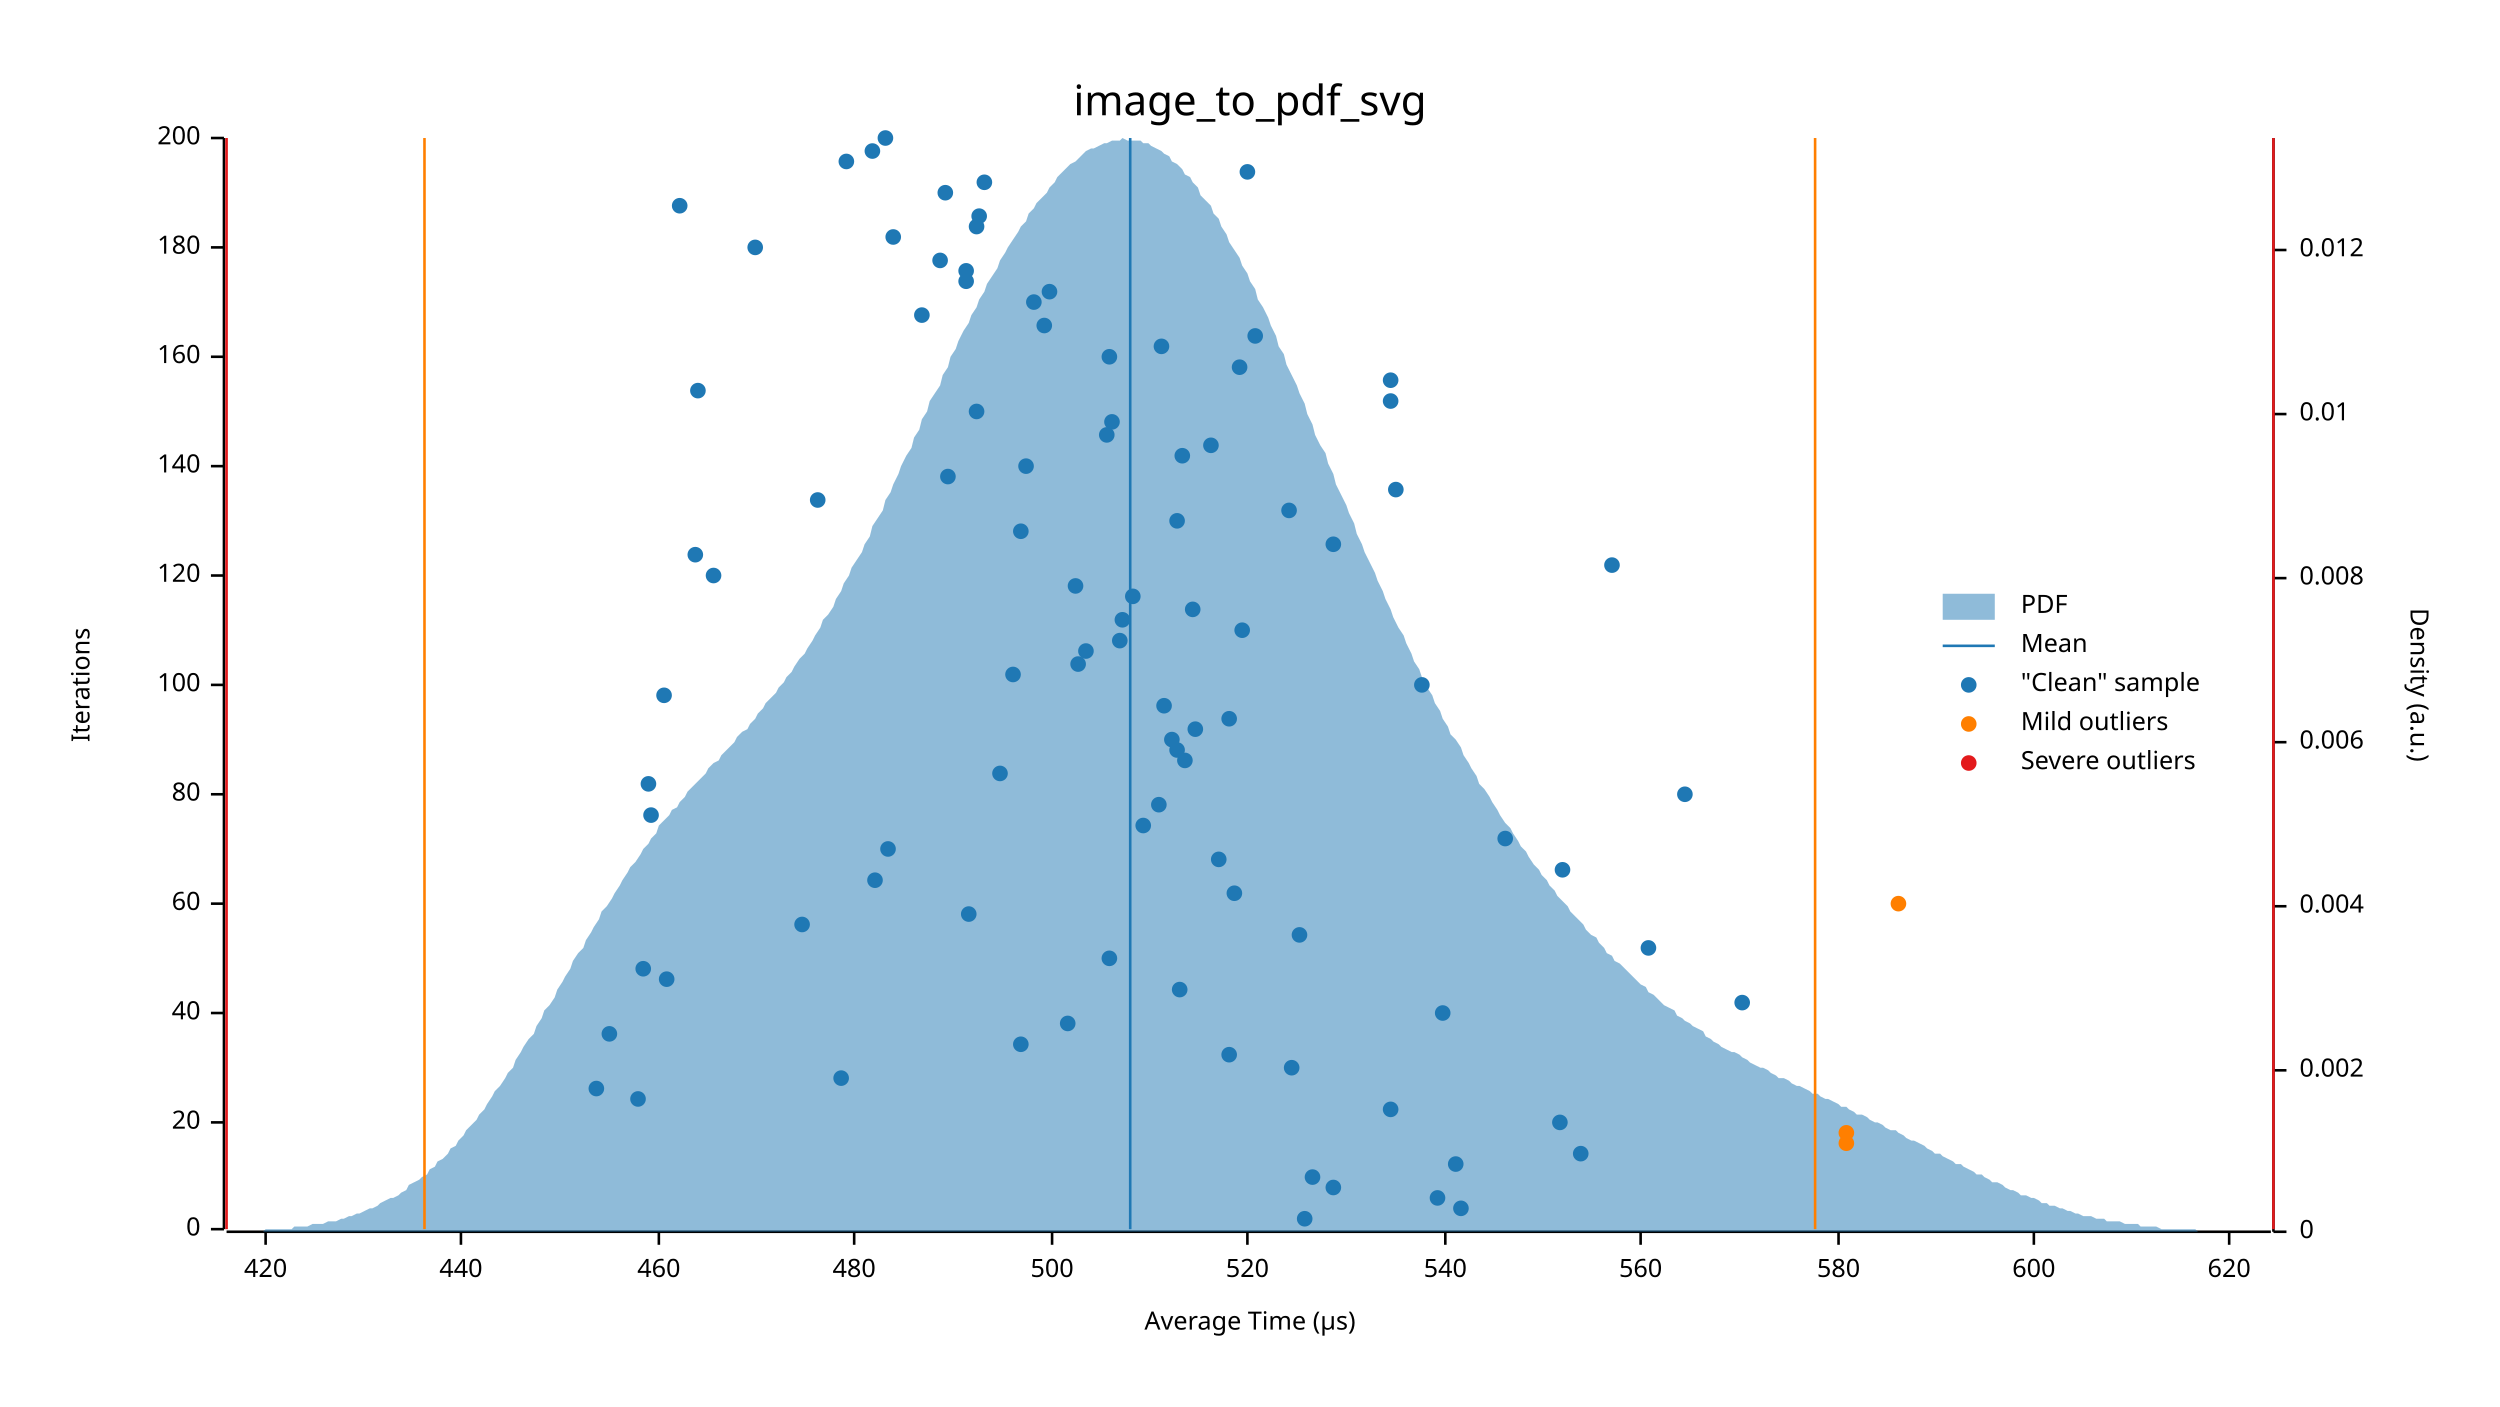
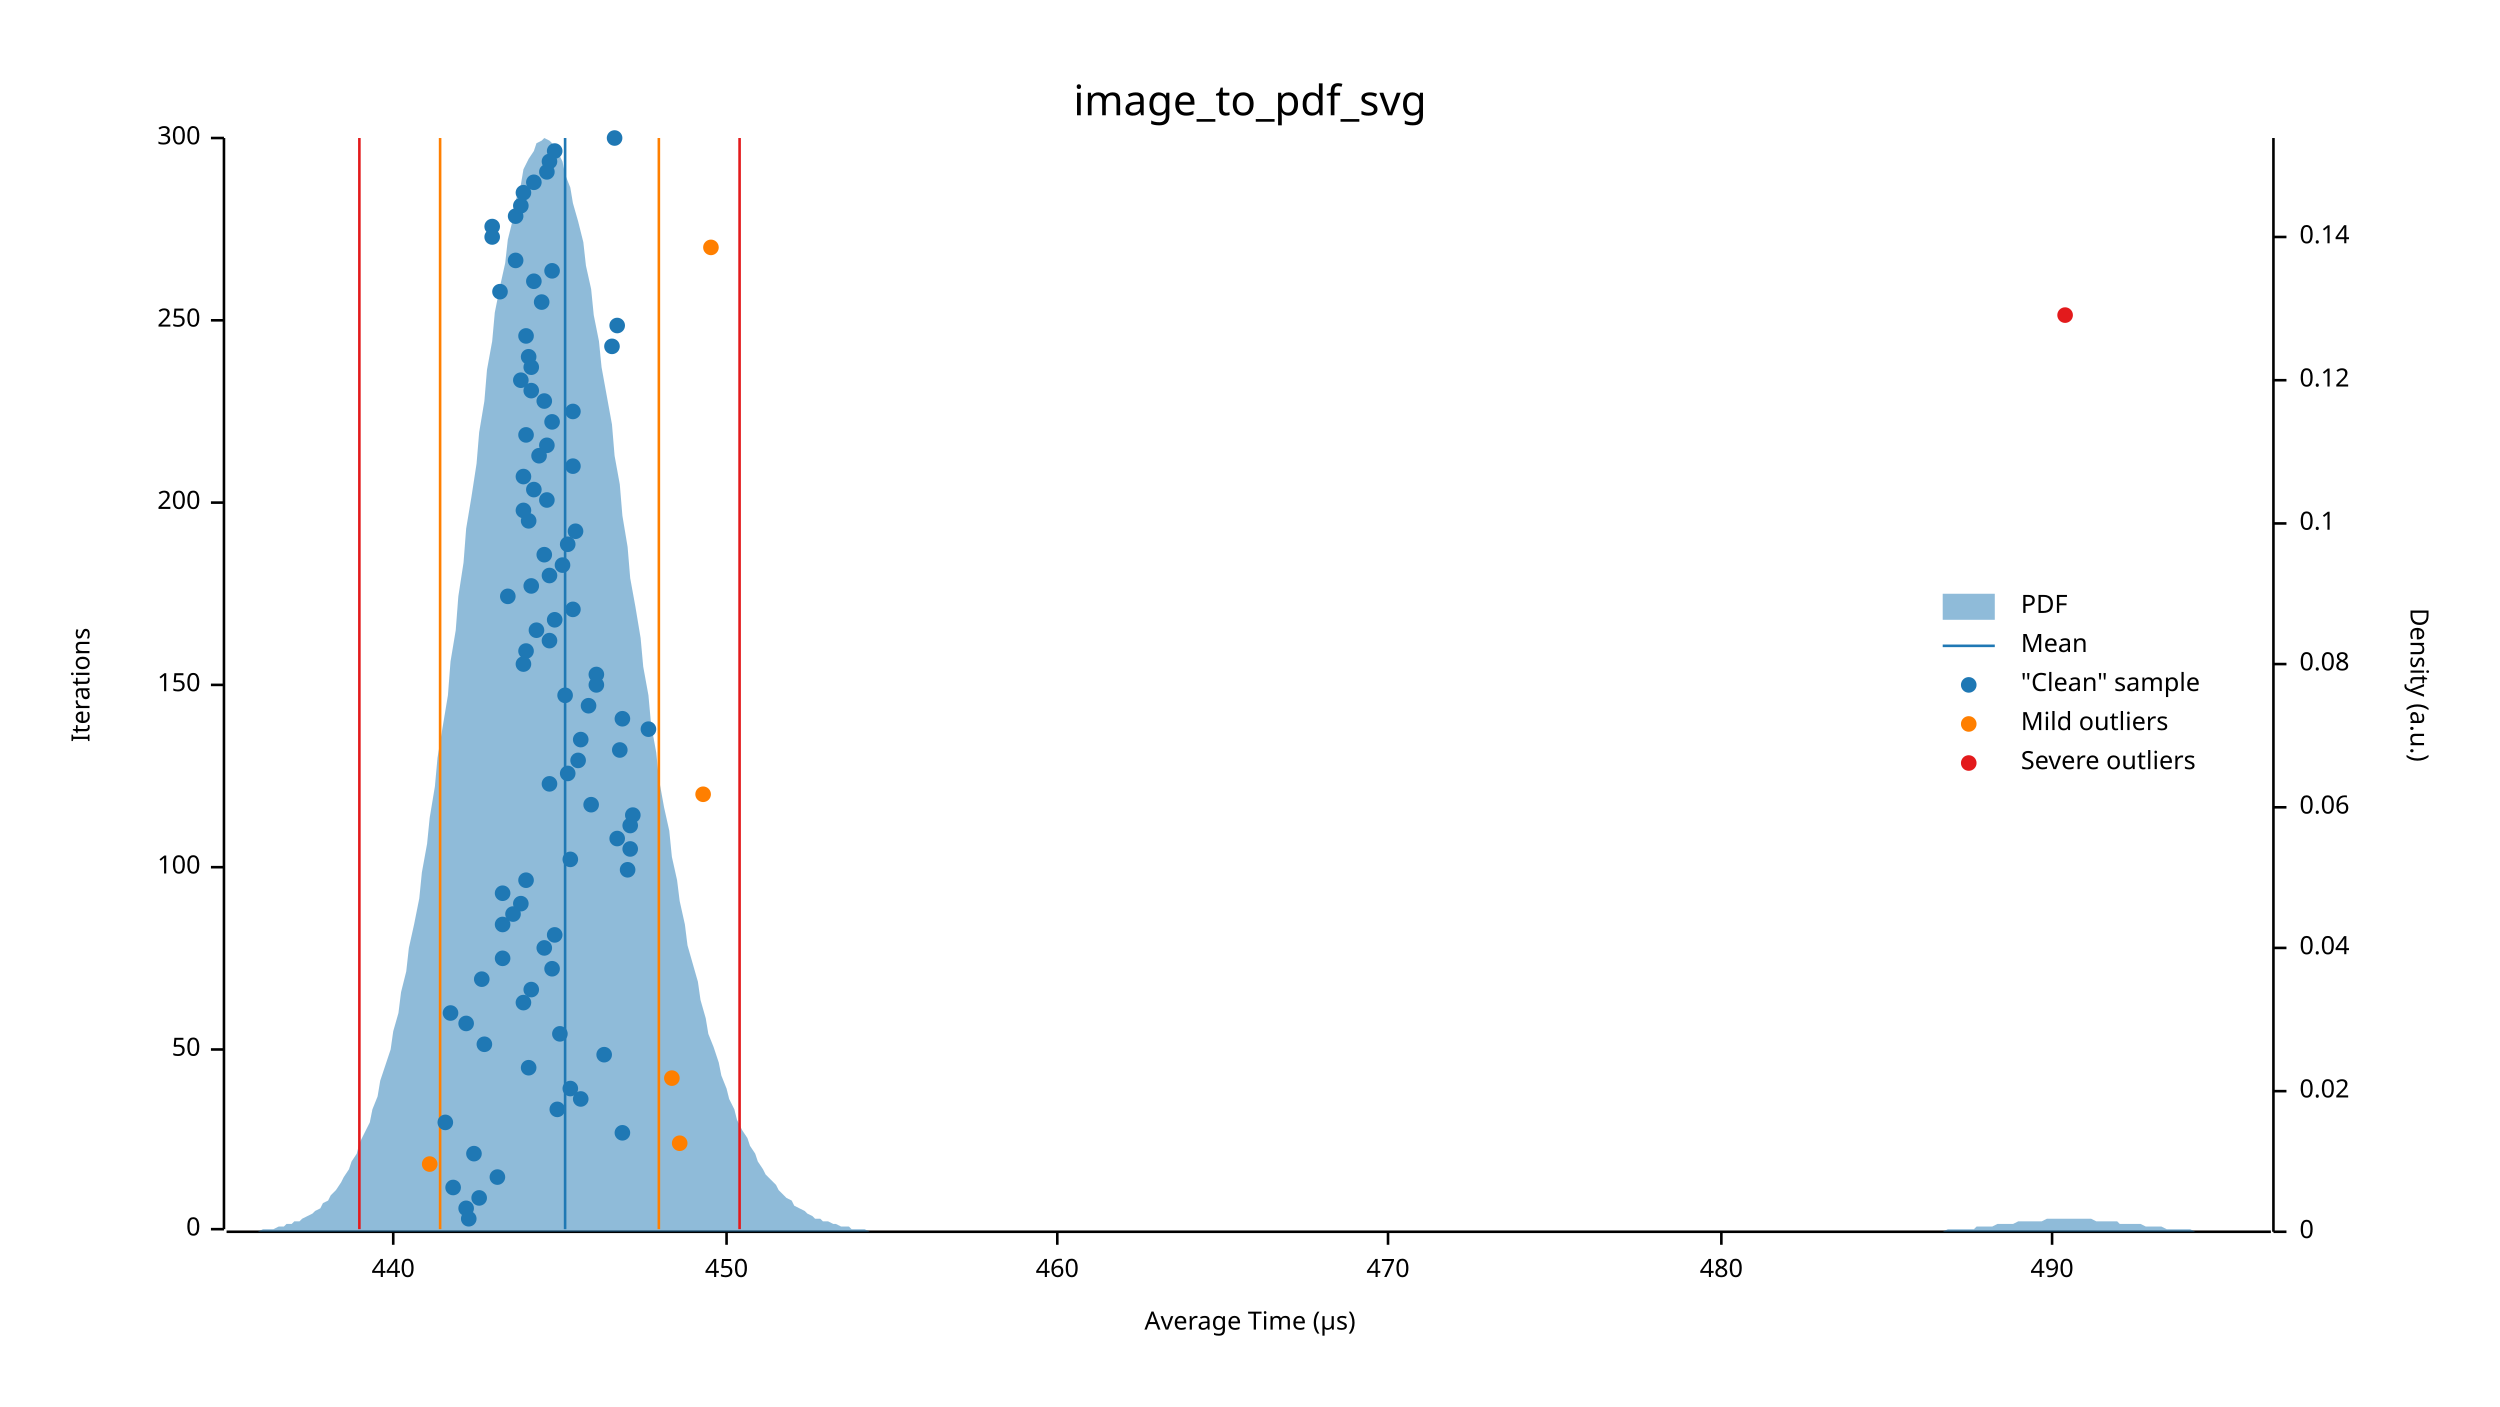
<svg xmlns="http://www.w3.org/2000/svg" width="960" height="540" viewBox="0 0 960 540">
  <text x="480" y="32" dy="0.76em" text-anchor="middle" font-family="sans-serif" font-size="16.129" opacity="1" fill="#000000">
image_to_pdf_svg
</text>
  <text x="27" y="263" dy="0.76em" text-anchor="middle" font-family="sans-serif" font-size="9.677" opacity="1" fill="#000000" transform="rotate(270, 27, 263)">
Iterations
</text>
  <text x="480" y="513" dy="-0.5ex" text-anchor="middle" font-family="sans-serif" font-size="9.677" opacity="1" fill="#000000">
Average Time (µs)
</text>
  <polyline fill="none" opacity="1" stroke="#000000" stroke-width="1" points="86,53 86,472 " />
  <text x="77" y="472" dy="0.5ex" text-anchor="end" font-family="sans-serif" font-size="9.677" opacity="1" fill="#000000">
0
</text>
  <polyline fill="none" opacity="1" stroke="#000000" stroke-width="1" points="81,472 86,472 " />
-   <text x="77" y="431" dy="0.5ex" text-anchor="end" font-family="sans-serif" font-size="9.677" opacity="1" fill="#000000">
- 20
- </text>
-   <polyline fill="none" opacity="1" stroke="#000000" stroke-width="1" points="81,431 86,431 " />
-   <text x="77" y="389" dy="0.5ex" text-anchor="end" font-family="sans-serif" font-size="9.677" opacity="1" fill="#000000">
- 40
- </text>
-   <polyline fill="none" opacity="1" stroke="#000000" stroke-width="1" points="81,389 86,389 " />
-   <text x="77" y="347" dy="0.5ex" text-anchor="end" font-family="sans-serif" font-size="9.677" opacity="1" fill="#000000">
- 60
- </text>
-   <polyline fill="none" opacity="1" stroke="#000000" stroke-width="1" points="81,347 86,347 " />
-   <text x="77" y="305" dy="0.5ex" text-anchor="end" font-family="sans-serif" font-size="9.677" opacity="1" fill="#000000">
- 80
- </text>
-   <polyline fill="none" opacity="1" stroke="#000000" stroke-width="1" points="81,305 86,305 " />
+   <text x="77" y="403" dy="0.5ex" text-anchor="end" font-family="sans-serif" font-size="9.677" opacity="1" fill="#000000">
+ 50
+ </text>
+   <polyline fill="none" opacity="1" stroke="#000000" stroke-width="1" points="81,403 86,403 " />
+   <text x="77" y="333" dy="0.5ex" text-anchor="end" font-family="sans-serif" font-size="9.677" opacity="1" fill="#000000">
+ 100
+ </text>
+   <polyline fill="none" opacity="1" stroke="#000000" stroke-width="1" points="81,333 86,333 " />
  <text x="77" y="263" dy="0.5ex" text-anchor="end" font-family="sans-serif" font-size="9.677" opacity="1" fill="#000000">
- 100
+ 150
</text>
  <polyline fill="none" opacity="1" stroke="#000000" stroke-width="1" points="81,263 86,263 " />
-   <text x="77" y="221" dy="0.5ex" text-anchor="end" font-family="sans-serif" font-size="9.677" opacity="1" fill="#000000">
- 120
- </text>
-   <polyline fill="none" opacity="1" stroke="#000000" stroke-width="1" points="81,221 86,221 " />
-   <text x="77" y="179" dy="0.5ex" text-anchor="end" font-family="sans-serif" font-size="9.677" opacity="1" fill="#000000">
- 140
- </text>
-   <polyline fill="none" opacity="1" stroke="#000000" stroke-width="1" points="81,179 86,179 " />
-   <text x="77" y="137" dy="0.5ex" text-anchor="end" font-family="sans-serif" font-size="9.677" opacity="1" fill="#000000">
- 160
- </text>
-   <polyline fill="none" opacity="1" stroke="#000000" stroke-width="1" points="81,137 86,137 " />
-   <text x="77" y="95" dy="0.5ex" text-anchor="end" font-family="sans-serif" font-size="9.677" opacity="1" fill="#000000">
- 180
- </text>
-   <polyline fill="none" opacity="1" stroke="#000000" stroke-width="1" points="81,95 86,95 " />
+   <text x="77" y="193" dy="0.5ex" text-anchor="end" font-family="sans-serif" font-size="9.677" opacity="1" fill="#000000">
+ 200
+ </text>
+   <polyline fill="none" opacity="1" stroke="#000000" stroke-width="1" points="81,193 86,193 " />
+   <text x="77" y="123" dy="0.5ex" text-anchor="end" font-family="sans-serif" font-size="9.677" opacity="1" fill="#000000">
+ 250
+ </text>
+   <polyline fill="none" opacity="1" stroke="#000000" stroke-width="1" points="81,123 86,123 " />
  <text x="77" y="53" dy="0.5ex" text-anchor="end" font-family="sans-serif" font-size="9.677" opacity="1" fill="#000000">
- 200
+ 300
</text>
  <polyline fill="none" opacity="1" stroke="#000000" stroke-width="1" points="81,53 86,53 " />
  <polyline fill="none" opacity="1" stroke="#000000" stroke-width="1" points="87,473 872,473 " />
-   <text x="102" y="483" dy="0.76em" text-anchor="middle" font-family="sans-serif" font-size="9.677" opacity="1" fill="#000000">
- 420
- </text>
-   <polyline fill="none" opacity="1" stroke="#000000" stroke-width="1" points="102,473 102,478 " />
-   <text x="177" y="483" dy="0.76em" text-anchor="middle" font-family="sans-serif" font-size="9.677" opacity="1" fill="#000000">
+   <text x="151" y="483" dy="0.76em" text-anchor="middle" font-family="sans-serif" font-size="9.677" opacity="1" fill="#000000">
440
</text>
-   <polyline fill="none" opacity="1" stroke="#000000" stroke-width="1" points="177,473 177,478 " />
-   <text x="253" y="483" dy="0.76em" text-anchor="middle" font-family="sans-serif" font-size="9.677" opacity="1" fill="#000000">
+   <polyline fill="none" opacity="1" stroke="#000000" stroke-width="1" points="151,473 151,478 " />
+   <text x="279" y="483" dy="0.76em" text-anchor="middle" font-family="sans-serif" font-size="9.677" opacity="1" fill="#000000">
+ 450
+ </text>
+   <polyline fill="none" opacity="1" stroke="#000000" stroke-width="1" points="279,473 279,478 " />
+   <text x="406" y="483" dy="0.76em" text-anchor="middle" font-family="sans-serif" font-size="9.677" opacity="1" fill="#000000">
460
</text>
-   <polyline fill="none" opacity="1" stroke="#000000" stroke-width="1" points="253,473 253,478 " />
-   <text x="328" y="483" dy="0.76em" text-anchor="middle" font-family="sans-serif" font-size="9.677" opacity="1" fill="#000000">
+   <polyline fill="none" opacity="1" stroke="#000000" stroke-width="1" points="406,473 406,478 " />
+   <text x="533" y="483" dy="0.76em" text-anchor="middle" font-family="sans-serif" font-size="9.677" opacity="1" fill="#000000">
+ 470
+ </text>
+   <polyline fill="none" opacity="1" stroke="#000000" stroke-width="1" points="533,473 533,478 " />
+   <text x="661" y="483" dy="0.76em" text-anchor="middle" font-family="sans-serif" font-size="9.677" opacity="1" fill="#000000">
480
</text>
-   <polyline fill="none" opacity="1" stroke="#000000" stroke-width="1" points="328,473 328,478 " />
-   <text x="404" y="483" dy="0.76em" text-anchor="middle" font-family="sans-serif" font-size="9.677" opacity="1" fill="#000000">
- 500
- </text>
-   <polyline fill="none" opacity="1" stroke="#000000" stroke-width="1" points="404,473 404,478 " />
-   <text x="479" y="483" dy="0.76em" text-anchor="middle" font-family="sans-serif" font-size="9.677" opacity="1" fill="#000000">
- 520
- </text>
-   <polyline fill="none" opacity="1" stroke="#000000" stroke-width="1" points="479,473 479,478 " />
-   <text x="555" y="483" dy="0.76em" text-anchor="middle" font-family="sans-serif" font-size="9.677" opacity="1" fill="#000000">
- 540
- </text>
-   <polyline fill="none" opacity="1" stroke="#000000" stroke-width="1" points="555,473 555,478 " />
-   <text x="630" y="483" dy="0.76em" text-anchor="middle" font-family="sans-serif" font-size="9.677" opacity="1" fill="#000000">
- 560
- </text>
-   <polyline fill="none" opacity="1" stroke="#000000" stroke-width="1" points="630,473 630,478 " />
-   <text x="706" y="483" dy="0.76em" text-anchor="middle" font-family="sans-serif" font-size="9.677" opacity="1" fill="#000000">
- 580
- </text>
-   <polyline fill="none" opacity="1" stroke="#000000" stroke-width="1" points="706,473 706,478 " />
-   <text x="781" y="483" dy="0.76em" text-anchor="middle" font-family="sans-serif" font-size="9.677" opacity="1" fill="#000000">
- 600
- </text>
-   <polyline fill="none" opacity="1" stroke="#000000" stroke-width="1" points="781,473 781,478 " />
-   <text x="856" y="483" dy="0.76em" text-anchor="middle" font-family="sans-serif" font-size="9.677" opacity="1" fill="#000000">
- 620
- </text>
-   <polyline fill="none" opacity="1" stroke="#000000" stroke-width="1" points="856,473 856,478 " />
+   <polyline fill="none" opacity="1" stroke="#000000" stroke-width="1" points="661,473 661,478 " />
+   <text x="788" y="483" dy="0.76em" text-anchor="middle" font-family="sans-serif" font-size="9.677" opacity="1" fill="#000000">
+ 490
+ </text>
+   <polyline fill="none" opacity="1" stroke="#000000" stroke-width="1" points="788,473 788,478 " />
  <text x="933" y="263" dy="0.76em" text-anchor="middle" font-family="sans-serif" font-size="9.677" opacity="1" fill="#000000" transform="rotate(90, 933, 263)">
Density (a.u.)
</text>
  <polyline fill="none" opacity="1" stroke="#000000" stroke-width="1" points="873,53 873,473 " />
  <text x="883" y="473" dy="0.5ex" text-anchor="start" font-family="sans-serif" font-size="9.677" opacity="1" fill="#000000">
0
</text>
  <polyline fill="none" opacity="1" stroke="#000000" stroke-width="1" points="873,473 878,473 " />
-   <text x="883" y="411" dy="0.5ex" text-anchor="start" font-family="sans-serif" font-size="9.677" opacity="1" fill="#000000">
- 0.002
- </text>
-   <polyline fill="none" opacity="1" stroke="#000000" stroke-width="1" points="873,411 878,411 " />
-   <text x="883" y="348" dy="0.5ex" text-anchor="start" font-family="sans-serif" font-size="9.677" opacity="1" fill="#000000">
- 0.004
- </text>
-   <polyline fill="none" opacity="1" stroke="#000000" stroke-width="1" points="873,348 878,348 " />
-   <text x="883" y="285" dy="0.5ex" text-anchor="start" font-family="sans-serif" font-size="9.677" opacity="1" fill="#000000">
- 0.006
- </text>
-   <polyline fill="none" opacity="1" stroke="#000000" stroke-width="1" points="873,285 878,285 " />
-   <text x="883" y="222" dy="0.5ex" text-anchor="start" font-family="sans-serif" font-size="9.677" opacity="1" fill="#000000">
- 0.008
- </text>
-   <polyline fill="none" opacity="1" stroke="#000000" stroke-width="1" points="873,222 878,222 " />
-   <text x="883" y="159" dy="0.5ex" text-anchor="start" font-family="sans-serif" font-size="9.677" opacity="1" fill="#000000">
- 0.01
- </text>
-   <polyline fill="none" opacity="1" stroke="#000000" stroke-width="1" points="873,159 878,159 " />
-   <text x="883" y="96" dy="0.5ex" text-anchor="start" font-family="sans-serif" font-size="9.677" opacity="1" fill="#000000">
- 0.012
- </text>
-   <polyline fill="none" opacity="1" stroke="#000000" stroke-width="1" points="873,96 878,96 " />
-   <polygon opacity="0.5" fill="#1F78B4" points="87,473 88,473 90,473 91,473 93,473 94,473 96,473 98,473 99,473 101,473 102,472 104,472 105,472 107,472 109,472 110,472 112,472 113,471 115,471 116,471 118,471 120,470 121,470 123,470 124,470 126,469 127,469 129,469 131,468 132,468 134,467 135,467 137,466 138,466 140,465 142,464 143,464 145,463 146,462 148,461 150,460 151,460 153,459 154,458 156,457 157,455 159,454 161,453 162,452 164,451 165,449 167,448 168,446 170,445 172,443 173,441 175,440 176,438 178,436 179,434 181,432 183,430 184,428 186,426 187,424 189,421 190,419 192,417 194,414 195,412 197,410 198,407 200,404 201,402 203,399 205,397 206,394 208,391 209,388 211,386 213,383 214,380 216,377 217,375 219,372 220,369 222,366 224,364 225,361 227,358 228,356 230,353 231,350 233,348 235,345 236,343 238,340 239,338 241,335 242,333 244,331 246,328 247,326 249,324 250,322 252,320 253,317 255,315 257,313 258,311 260,310 261,308 263,306 264,304 266,302 268,300 269,299 271,297 272,295 274,293 276,292 277,290 279,288 280,287 282,285 283,283 285,281 287,280 288,278 290,276 291,274 293,272 294,270 296,268 298,266 299,264 301,262 302,260 304,258 305,256 307,253 309,251 310,249 312,246 313,244 315,241 316,238 318,236 320,233 321,230 323,227 324,224 326,221 327,218 329,215 331,212 332,209 334,206 335,202 337,199 339,196 340,192 342,189 343,186 345,182 346,179 348,175 350,172 351,168 353,165 354,161 356,158 357,154 359,151 361,148 362,144 364,141 365,137 367,134 368,131 370,127 372,124 373,121 375,118 376,115 378,112 379,109 381,106 383,103 384,100 386,97 387,95 389,92 391,89 392,87 394,85 395,82 397,80 398,78 400,76 402,74 403,72 405,70 406,68 408,66 409,65 411,63 413,62 414,61 416,59 417,58 419,57 420,57 422,56 424,55 425,55 427,54 428,54 430,54 431,53 433,54 435,54 436,54 438,54 439,55 441,55 442,56 444,57 446,58 447,59 449,60 450,62 452,63 454,65 455,67 457,68 458,70 460,72 461,75 463,77 465,79 466,82 468,84 469,87 471,90 472,93 474,96 476,99 477,102 479,105 480,108 482,111 483,115 485,118 487,122 488,125 490,129 491,133 493,136 494,140 496,144 498,148 499,151 501,155 502,159 504,163 505,167 507,171 509,174 510,178 512,182 513,186 515,190 517,194 518,197 520,201 521,205 523,209 524,212 526,216 528,220 529,223 531,227 532,230 534,234 535,237 537,241 539,244 540,247 542,251 543,254 545,257 546,260 548,264 550,267 551,270 553,273 554,276 556,279 557,282 559,284 561,287 562,290 564,293 565,295 567,298 568,301 570,303 572,306 573,308 575,311 576,313 578,316 580,318 581,320 583,323 584,325 586,327 587,329 589,332 591,334 592,336 594,338 595,340 597,342 598,344 600,346 602,348 603,350 605,352 606,353 608,355 609,357 611,359 613,360 614,362 616,364 617,366 619,367 620,369 622,370 624,372 625,373 627,375 628,376 630,378 632,379 633,381 635,382 636,383 638,385 639,386 641,387 643,388 644,390 646,391 647,392 649,393 650,394 652,395 654,396 655,398 657,399 658,400 660,401 661,402 663,403 665,404 666,404 668,405 669,406 671,407 672,408 674,409 676,410 677,410 679,411 680,412 682,413 683,414 685,414 687,415 688,416 690,417 691,417 693,418 695,419 696,420 698,420 699,421 701,422 702,422 704,423 706,424 707,425 709,425 710,426 712,427 713,428 715,428 717,429 718,430 720,431 721,431 723,432 724,433 726,434 728,434 729,435 731,436 732,437 734,438 735,438 737,439 739,440 740,441 742,442 743,443 745,443 746,444 748,445 750,446 751,447 753,447 754,448 756,449 758,450 759,451 761,451 762,452 764,453 765,454 767,454 769,455 770,456 772,457 773,457 775,458 776,459 778,459 780,460 781,460 783,461 784,462 786,462 787,463 789,463 791,464 792,464 794,465 795,465 797,466 798,466 800,467 802,467 803,467 805,468 806,468 808,468 809,469 811,469 813,469 814,469 816,470 817,470 819,470 821,470 822,471 824,471 825,471 827,471 828,471 830,472 832,472 833,472 835,472 836,472 838,472 839,472 841,472 843,472 844,473 846,473 847,473 849,473 850,473 852,473 854,473 855,473 857,473 858,473 860,473 861,473 863,473 865,473 866,473 868,473 869,473 871,473 873,473 873,473 87,473 " />
-   <polyline fill="none" opacity="1" stroke="#1F78B4" stroke-width="1" points="434,472 434,53 " />
-   <polyline fill="none" opacity="1" stroke="#FF7F00" stroke-width="1" points="163,472 163,53 " />
-   <polyline fill="none" opacity="1" stroke="#FF7F00" stroke-width="1" points="697,472 697,53 " />
-   <polyline fill="none" opacity="1" stroke="#E31A1C" stroke-width="1" points="87,472 87,53 " />
-   <polyline fill="none" opacity="1" stroke="#E31A1C" stroke-width="1" points="873,472 873,53 " />
-   <circle cx="501" cy="468" r="3" opacity="1" fill="#1F78B4" stroke="none" stroke-width="1" />
-   <circle cx="561" cy="464" r="3" opacity="1" fill="#1F78B4" stroke="none" stroke-width="1" />
-   <circle cx="552" cy="460" r="3" opacity="1" fill="#1F78B4" stroke="none" stroke-width="1" />
-   <circle cx="512" cy="456" r="3" opacity="1" fill="#1F78B4" stroke="none" stroke-width="1" />
-   <circle cx="504" cy="452" r="3" opacity="1" fill="#1F78B4" stroke="none" stroke-width="1" />
-   <circle cx="559" cy="447" r="3" opacity="1" fill="#1F78B4" stroke="none" stroke-width="1" />
-   <circle cx="607" cy="443" r="3" opacity="1" fill="#1F78B4" stroke="none" stroke-width="1" />
-   <circle cx="599" cy="431" r="3" opacity="1" fill="#1F78B4" stroke="none" stroke-width="1" />
-   <circle cx="534" cy="426" r="3" opacity="1" fill="#1F78B4" stroke="none" stroke-width="1" />
-   <circle cx="245" cy="422" r="3" opacity="1" fill="#1F78B4" stroke="none" stroke-width="1" />
-   <circle cx="229" cy="418" r="3" opacity="1" fill="#1F78B4" stroke="none" stroke-width="1" />
-   <circle cx="323" cy="414" r="3" opacity="1" fill="#1F78B4" stroke="none" stroke-width="1" />
-   <circle cx="496" cy="410" r="3" opacity="1" fill="#1F78B4" stroke="none" stroke-width="1" />
-   <circle cx="472" cy="405" r="3" opacity="1" fill="#1F78B4" stroke="none" stroke-width="1" />
-   <circle cx="392" cy="401" r="3" opacity="1" fill="#1F78B4" stroke="none" stroke-width="1" />
-   <circle cx="234" cy="397" r="3" opacity="1" fill="#1F78B4" stroke="none" stroke-width="1" />
-   <circle cx="410" cy="393" r="3" opacity="1" fill="#1F78B4" stroke="none" stroke-width="1" />
-   <circle cx="554" cy="389" r="3" opacity="1" fill="#1F78B4" stroke="none" stroke-width="1" />
-   <circle cx="669" cy="385" r="3" opacity="1" fill="#1F78B4" stroke="none" stroke-width="1" />
-   <circle cx="453" cy="380" r="3" opacity="1" fill="#1F78B4" stroke="none" stroke-width="1" />
-   <circle cx="256" cy="376" r="3" opacity="1" fill="#1F78B4" stroke="none" stroke-width="1" />
-   <circle cx="247" cy="372" r="3" opacity="1" fill="#1F78B4" stroke="none" stroke-width="1" />
-   <circle cx="426" cy="368" r="3" opacity="1" fill="#1F78B4" stroke="none" stroke-width="1" />
-   <circle cx="633" cy="364" r="3" opacity="1" fill="#1F78B4" stroke="none" stroke-width="1" />
-   <circle cx="499" cy="359" r="3" opacity="1" fill="#1F78B4" stroke="none" stroke-width="1" />
-   <circle cx="308" cy="355" r="3" opacity="1" fill="#1F78B4" stroke="none" stroke-width="1" />
-   <circle cx="372" cy="351" r="3" opacity="1" fill="#1F78B4" stroke="none" stroke-width="1" />
-   <circle cx="474" cy="343" r="3" opacity="1" fill="#1F78B4" stroke="none" stroke-width="1" />
-   <circle cx="336" cy="338" r="3" opacity="1" fill="#1F78B4" stroke="none" stroke-width="1" />
-   <circle cx="600" cy="334" r="3" opacity="1" fill="#1F78B4" stroke="none" stroke-width="1" />
-   <circle cx="468" cy="330" r="3" opacity="1" fill="#1F78B4" stroke="none" stroke-width="1" />
-   <circle cx="341" cy="326" r="3" opacity="1" fill="#1F78B4" stroke="none" stroke-width="1" />
-   <circle cx="578" cy="322" r="3" opacity="1" fill="#1F78B4" stroke="none" stroke-width="1" />
-   <circle cx="439" cy="317" r="3" opacity="1" fill="#1F78B4" stroke="none" stroke-width="1" />
-   <circle cx="250" cy="313" r="3" opacity="1" fill="#1F78B4" stroke="none" stroke-width="1" />
-   <circle cx="445" cy="309" r="3" opacity="1" fill="#1F78B4" stroke="none" stroke-width="1" />
-   <circle cx="647" cy="305" r="3" opacity="1" fill="#1F78B4" stroke="none" stroke-width="1" />
-   <circle cx="249" cy="301" r="3" opacity="1" fill="#1F78B4" stroke="none" stroke-width="1" />
-   <circle cx="384" cy="297" r="3" opacity="1" fill="#1F78B4" stroke="none" stroke-width="1" />
-   <circle cx="455" cy="292" r="3" opacity="1" fill="#1F78B4" stroke="none" stroke-width="1" />
-   <circle cx="452" cy="288" r="3" opacity="1" fill="#1F78B4" stroke="none" stroke-width="1" />
-   <circle cx="450" cy="284" r="3" opacity="1" fill="#1F78B4" stroke="none" stroke-width="1" />
-   <circle cx="459" cy="280" r="3" opacity="1" fill="#1F78B4" stroke="none" stroke-width="1" />
-   <circle cx="472" cy="276" r="3" opacity="1" fill="#1F78B4" stroke="none" stroke-width="1" />
-   <circle cx="447" cy="271" r="3" opacity="1" fill="#1F78B4" stroke="none" stroke-width="1" />
-   <circle cx="255" cy="267" r="3" opacity="1" fill="#1F78B4" stroke="none" stroke-width="1" />
-   <circle cx="546" cy="263" r="3" opacity="1" fill="#1F78B4" stroke="none" stroke-width="1" />
-   <circle cx="389" cy="259" r="3" opacity="1" fill="#1F78B4" stroke="none" stroke-width="1" />
-   <circle cx="414" cy="255" r="3" opacity="1" fill="#1F78B4" stroke="none" stroke-width="1" />
-   <circle cx="417" cy="250" r="3" opacity="1" fill="#1F78B4" stroke="none" stroke-width="1" />
-   <circle cx="430" cy="246" r="3" opacity="1" fill="#1F78B4" stroke="none" stroke-width="1" />
-   <circle cx="477" cy="242" r="3" opacity="1" fill="#1F78B4" stroke="none" stroke-width="1" />
-   <circle cx="431" cy="238" r="3" opacity="1" fill="#1F78B4" stroke="none" stroke-width="1" />
-   <circle cx="458" cy="234" r="3" opacity="1" fill="#1F78B4" stroke="none" stroke-width="1" />
-   <circle cx="435" cy="229" r="3" opacity="1" fill="#1F78B4" stroke="none" stroke-width="1" />
-   <circle cx="413" cy="225" r="3" opacity="1" fill="#1F78B4" stroke="none" stroke-width="1" />
-   <circle cx="274" cy="221" r="3" opacity="1" fill="#1F78B4" stroke="none" stroke-width="1" />
-   <circle cx="619" cy="217" r="3" opacity="1" fill="#1F78B4" stroke="none" stroke-width="1" />
-   <circle cx="267" cy="213" r="3" opacity="1" fill="#1F78B4" stroke="none" stroke-width="1" />
-   <circle cx="512" cy="209" r="3" opacity="1" fill="#1F78B4" stroke="none" stroke-width="1" />
-   <circle cx="392" cy="204" r="3" opacity="1" fill="#1F78B4" stroke="none" stroke-width="1" />
-   <circle cx="452" cy="200" r="3" opacity="1" fill="#1F78B4" stroke="none" stroke-width="1" />
-   <circle cx="495" cy="196" r="3" opacity="1" fill="#1F78B4" stroke="none" stroke-width="1" />
-   <circle cx="314" cy="192" r="3" opacity="1" fill="#1F78B4" stroke="none" stroke-width="1" />
-   <circle cx="536" cy="188" r="3" opacity="1" fill="#1F78B4" stroke="none" stroke-width="1" />
-   <circle cx="364" cy="183" r="3" opacity="1" fill="#1F78B4" stroke="none" stroke-width="1" />
-   <circle cx="394" cy="179" r="3" opacity="1" fill="#1F78B4" stroke="none" stroke-width="1" />
-   <circle cx="454" cy="175" r="3" opacity="1" fill="#1F78B4" stroke="none" stroke-width="1" />
-   <circle cx="465" cy="171" r="3" opacity="1" fill="#1F78B4" stroke="none" stroke-width="1" />
-   <circle cx="425" cy="167" r="3" opacity="1" fill="#1F78B4" stroke="none" stroke-width="1" />
-   <circle cx="427" cy="162" r="3" opacity="1" fill="#1F78B4" stroke="none" stroke-width="1" />
-   <circle cx="375" cy="158" r="3" opacity="1" fill="#1F78B4" stroke="none" stroke-width="1" />
-   <circle cx="534" cy="154" r="3" opacity="1" fill="#1F78B4" stroke="none" stroke-width="1" />
-   <circle cx="268" cy="150" r="3" opacity="1" fill="#1F78B4" stroke="none" stroke-width="1" />
-   <circle cx="534" cy="146" r="3" opacity="1" fill="#1F78B4" stroke="none" stroke-width="1" />
-   <circle cx="476" cy="141" r="3" opacity="1" fill="#1F78B4" stroke="none" stroke-width="1" />
-   <circle cx="426" cy="137" r="3" opacity="1" fill="#1F78B4" stroke="none" stroke-width="1" />
-   <circle cx="446" cy="133" r="3" opacity="1" fill="#1F78B4" stroke="none" stroke-width="1" />
-   <circle cx="482" cy="129" r="3" opacity="1" fill="#1F78B4" stroke="none" stroke-width="1" />
-   <circle cx="401" cy="125" r="3" opacity="1" fill="#1F78B4" stroke="none" stroke-width="1" />
-   <circle cx="354" cy="121" r="3" opacity="1" fill="#1F78B4" stroke="none" stroke-width="1" />
-   <circle cx="397" cy="116" r="3" opacity="1" fill="#1F78B4" stroke="none" stroke-width="1" />
-   <circle cx="403" cy="112" r="3" opacity="1" fill="#1F78B4" stroke="none" stroke-width="1" />
-   <circle cx="371" cy="108" r="3" opacity="1" fill="#1F78B4" stroke="none" stroke-width="1" />
-   <circle cx="371" cy="104" r="3" opacity="1" fill="#1F78B4" stroke="none" stroke-width="1" />
-   <circle cx="361" cy="100" r="3" opacity="1" fill="#1F78B4" stroke="none" stroke-width="1" />
-   <circle cx="290" cy="95" r="3" opacity="1" fill="#1F78B4" stroke="none" stroke-width="1" />
-   <circle cx="343" cy="91" r="3" opacity="1" fill="#1F78B4" stroke="none" stroke-width="1" />
-   <circle cx="375" cy="87" r="3" opacity="1" fill="#1F78B4" stroke="none" stroke-width="1" />
-   <circle cx="376" cy="83" r="3" opacity="1" fill="#1F78B4" stroke="none" stroke-width="1" />
-   <circle cx="261" cy="79" r="3" opacity="1" fill="#1F78B4" stroke="none" stroke-width="1" />
-   <circle cx="363" cy="74" r="3" opacity="1" fill="#1F78B4" stroke="none" stroke-width="1" />
-   <circle cx="378" cy="70" r="3" opacity="1" fill="#1F78B4" stroke="none" stroke-width="1" />
-   <circle cx="479" cy="66" r="3" opacity="1" fill="#1F78B4" stroke="none" stroke-width="1" />
-   <circle cx="325" cy="62" r="3" opacity="1" fill="#1F78B4" stroke="none" stroke-width="1" />
-   <circle cx="335" cy="58" r="3" opacity="1" fill="#1F78B4" stroke="none" stroke-width="1" />
-   <circle cx="340" cy="53" r="3" opacity="1" fill="#1F78B4" stroke="none" stroke-width="1" />
-   <circle cx="709" cy="439" r="3" opacity="1" fill="#FF7F00" stroke="none" stroke-width="1" />
-   <circle cx="709" cy="435" r="3" opacity="1" fill="#FF7F00" stroke="none" stroke-width="1" />
-   <circle cx="729" cy="347" r="3" opacity="1" fill="#FF7F00" stroke="none" stroke-width="1" />
+   <text x="883" y="419" dy="0.5ex" text-anchor="start" font-family="sans-serif" font-size="9.677" opacity="1" fill="#000000">
+ 0.02
+ </text>
+   <polyline fill="none" opacity="1" stroke="#000000" stroke-width="1" points="873,419 878,419 " />
+   <text x="883" y="364" dy="0.5ex" text-anchor="start" font-family="sans-serif" font-size="9.677" opacity="1" fill="#000000">
+ 0.04
+ </text>
+   <polyline fill="none" opacity="1" stroke="#000000" stroke-width="1" points="873,364 878,364 " />
+   <text x="883" y="310" dy="0.5ex" text-anchor="start" font-family="sans-serif" font-size="9.677" opacity="1" fill="#000000">
+ 0.06
+ </text>
+   <polyline fill="none" opacity="1" stroke="#000000" stroke-width="1" points="873,310 878,310 " />
+   <text x="883" y="255" dy="0.5ex" text-anchor="start" font-family="sans-serif" font-size="9.677" opacity="1" fill="#000000">
+ 0.08
+ </text>
+   <polyline fill="none" opacity="1" stroke="#000000" stroke-width="1" points="873,255 878,255 " />
+   <text x="883" y="201" dy="0.5ex" text-anchor="start" font-family="sans-serif" font-size="9.677" opacity="1" fill="#000000">
+ 0.1
+ </text>
+   <polyline fill="none" opacity="1" stroke="#000000" stroke-width="1" points="873,201 878,201 " />
+   <text x="883" y="146" dy="0.5ex" text-anchor="start" font-family="sans-serif" font-size="9.677" opacity="1" fill="#000000">
+ 0.12
+ </text>
+   <polyline fill="none" opacity="1" stroke="#000000" stroke-width="1" points="873,146 878,146 " />
+   <text x="883" y="91" dy="0.5ex" text-anchor="start" font-family="sans-serif" font-size="9.677" opacity="1" fill="#000000">
+ 0.14
+ </text>
+   <polyline fill="none" opacity="1" stroke="#000000" stroke-width="1" points="873,91 878,91 " />
+   <polygon opacity="0.5" fill="#1F78B4" points="87,473 88,473 90,473 91,473 93,473 94,473 96,473 98,473 99,473 101,472 102,472 104,472 105,472 107,471 109,471 110,470 112,470 113,469 115,469 116,468 118,467 120,466 121,465 123,464 124,462 126,461 127,459 129,457 131,454 132,452 134,449 135,446 137,443 138,439 140,435 142,431 143,426 145,421 146,415 148,409 150,403 151,396 153,389 154,381 156,373 157,364 159,355 161,345 162,335 164,324 165,314 167,302 168,291 170,279 172,267 173,254 175,242 176,229 178,216 179,203 181,191 183,178 184,166 186,154 187,142 189,131 190,120 192,110 194,101 195,92 197,84 198,77 200,71 201,65 203,61 205,58 206,55 208,54 209,53 211,54 213,56 214,58 216,62 217,67 219,72 220,78 222,85 224,93 225,102 227,111 228,121 230,131 231,141 233,152 235,163 236,175 238,186 239,198 241,210 242,222 244,233 246,245 247,256 249,267 250,278 252,289 253,299 255,310 257,319 258,329 260,338 261,346 263,355 264,363 266,370 268,377 269,384 271,391 272,397 274,402 276,408 277,413 279,418 280,422 282,426 283,430 285,434 287,437 288,440 290,443 291,446 293,449 294,451 296,453 298,455 299,457 301,459 302,460 304,461 305,463 307,464 309,465 310,466 312,467 313,468 315,468 316,469 318,469 320,470 321,470 323,471 324,471 326,471 327,472 329,472 331,472 332,472 334,473 335,473 337,473 339,473 340,473 342,473 343,473 345,473 346,473 348,473 350,473 351,473 353,473 354,473 356,473 357,473 359,473 361,473 362,473 364,473 365,473 367,473 368,473 370,473 372,473 373,473 375,473 376,473 378,473 379,473 381,473 383,473 384,473 386,473 387,473 389,473 391,473 392,473 394,473 395,473 397,473 398,473 400,473 402,473 403,473 405,473 406,473 408,473 409,473 411,473 413,473 414,473 416,473 417,473 419,473 420,473 422,473 424,473 425,473 427,473 428,473 430,473 431,473 433,473 435,473 436,473 438,473 439,473 441,473 442,473 444,473 446,473 447,473 449,473 450,473 452,473 454,473 455,473 457,473 458,473 460,473 461,473 463,473 465,473 466,473 468,473 469,473 471,473 472,473 474,473 476,473 477,473 479,473 480,473 482,473 483,473 485,473 487,473 488,473 490,473 491,473 493,473 494,473 496,473 498,473 499,473 501,473 502,473 504,473 505,473 507,473 509,473 510,473 512,473 513,473 515,473 517,473 518,473 520,473 521,473 523,473 524,473 526,473 528,473 529,473 531,473 532,473 534,473 535,473 537,473 539,473 540,473 542,473 543,473 545,473 546,473 548,473 550,473 551,473 553,473 554,473 556,473 557,473 559,473 561,473 562,473 564,473 565,473 567,473 568,473 570,473 572,473 573,473 575,473 576,473 578,473 580,473 581,473 583,473 584,473 586,473 587,473 589,473 591,473 592,473 594,473 595,473 597,473 598,473 600,473 602,473 603,473 605,473 606,473 608,473 609,473 611,473 613,473 614,473 616,473 617,473 619,473 620,473 622,473 624,473 625,473 627,473 628,473 630,473 632,473 633,473 635,473 636,473 638,473 639,473 641,473 643,473 644,473 646,473 647,473 649,473 650,473 652,473 654,473 655,473 657,473 658,473 660,473 661,473 663,473 665,473 666,473 668,473 669,473 671,473 672,473 674,473 676,473 677,473 679,473 680,473 682,473 683,473 685,473 687,473 688,473 690,473 691,473 693,473 695,473 696,473 698,473 699,473 701,473 702,473 704,473 706,473 707,473 709,473 710,473 712,473 713,473 715,473 717,473 718,473 720,473 721,473 723,473 724,473 726,473 728,473 729,473 731,473 732,473 734,473 735,473 737,473 739,473 740,473 742,473 743,473 745,473 746,473 748,472 750,472 751,472 753,472 754,472 756,472 758,472 759,471 761,471 762,471 764,471 765,471 767,470 769,470 770,470 772,470 773,470 775,469 776,469 778,469 780,469 781,469 783,469 784,469 786,468 787,468 789,468 791,468 792,468 794,468 795,468 797,468 798,468 800,468 802,468 803,468 805,469 806,469 808,469 809,469 811,469 813,469 814,470 816,470 817,470 819,470 821,470 822,470 824,471 825,471 827,471 828,471 830,471 832,472 833,472 835,472 836,472 838,472 839,472 841,472 843,473 844,473 846,473 847,473 849,473 850,473 852,473 854,473 855,473 857,473 858,473 860,473 861,473 863,473 865,473 866,473 868,473 869,473 871,473 873,473 873,473 87,473 " />
+   <polyline fill="none" opacity="1" stroke="#1F78B4" stroke-width="1" points="217,472 217,53 " />
+   <polyline fill="none" opacity="1" stroke="#FF7F00" stroke-width="1" points="169,472 169,53 " />
+   <polyline fill="none" opacity="1" stroke="#FF7F00" stroke-width="1" points="253,472 253,53 " />
+   <polyline fill="none" opacity="1" stroke="#E31A1C" stroke-width="1" points="138,472 138,53 " />
+   <polyline fill="none" opacity="1" stroke="#E31A1C" stroke-width="1" points="284,472 284,53 " />
+   <circle cx="180" cy="468" r="3" opacity="1" fill="#1F78B4" stroke="none" stroke-width="1" />
+   <circle cx="179" cy="464" r="3" opacity="1" fill="#1F78B4" stroke="none" stroke-width="1" />
+   <circle cx="184" cy="460" r="3" opacity="1" fill="#1F78B4" stroke="none" stroke-width="1" />
+   <circle cx="174" cy="456" r="3" opacity="1" fill="#1F78B4" stroke="none" stroke-width="1" />
+   <circle cx="191" cy="452" r="3" opacity="1" fill="#1F78B4" stroke="none" stroke-width="1" />
+   <circle cx="182" cy="443" r="3" opacity="1" fill="#1F78B4" stroke="none" stroke-width="1" />
+   <circle cx="239" cy="435" r="3" opacity="1" fill="#1F78B4" stroke="none" stroke-width="1" />
+   <circle cx="171" cy="431" r="3" opacity="1" fill="#1F78B4" stroke="none" stroke-width="1" />
+   <circle cx="214" cy="426" r="3" opacity="1" fill="#1F78B4" stroke="none" stroke-width="1" />
+   <circle cx="223" cy="422" r="3" opacity="1" fill="#1F78B4" stroke="none" stroke-width="1" />
+   <circle cx="219" cy="418" r="3" opacity="1" fill="#1F78B4" stroke="none" stroke-width="1" />
+   <circle cx="203" cy="410" r="3" opacity="1" fill="#1F78B4" stroke="none" stroke-width="1" />
+   <circle cx="232" cy="405" r="3" opacity="1" fill="#1F78B4" stroke="none" stroke-width="1" />
+   <circle cx="186" cy="401" r="3" opacity="1" fill="#1F78B4" stroke="none" stroke-width="1" />
+   <circle cx="215" cy="397" r="3" opacity="1" fill="#1F78B4" stroke="none" stroke-width="1" />
+   <circle cx="179" cy="393" r="3" opacity="1" fill="#1F78B4" stroke="none" stroke-width="1" />
+   <circle cx="173" cy="389" r="3" opacity="1" fill="#1F78B4" stroke="none" stroke-width="1" />
+   <circle cx="201" cy="385" r="3" opacity="1" fill="#1F78B4" stroke="none" stroke-width="1" />
+   <circle cx="204" cy="380" r="3" opacity="1" fill="#1F78B4" stroke="none" stroke-width="1" />
+   <circle cx="185" cy="376" r="3" opacity="1" fill="#1F78B4" stroke="none" stroke-width="1" />
+   <circle cx="212" cy="372" r="3" opacity="1" fill="#1F78B4" stroke="none" stroke-width="1" />
+   <circle cx="193" cy="368" r="3" opacity="1" fill="#1F78B4" stroke="none" stroke-width="1" />
+   <circle cx="209" cy="364" r="3" opacity="1" fill="#1F78B4" stroke="none" stroke-width="1" />
+   <circle cx="213" cy="359" r="3" opacity="1" fill="#1F78B4" stroke="none" stroke-width="1" />
+   <circle cx="193" cy="355" r="3" opacity="1" fill="#1F78B4" stroke="none" stroke-width="1" />
+   <circle cx="197" cy="351" r="3" opacity="1" fill="#1F78B4" stroke="none" stroke-width="1" />
+   <circle cx="200" cy="347" r="3" opacity="1" fill="#1F78B4" stroke="none" stroke-width="1" />
+   <circle cx="193" cy="343" r="3" opacity="1" fill="#1F78B4" stroke="none" stroke-width="1" />
+   <circle cx="202" cy="338" r="3" opacity="1" fill="#1F78B4" stroke="none" stroke-width="1" />
+   <circle cx="241" cy="334" r="3" opacity="1" fill="#1F78B4" stroke="none" stroke-width="1" />
+   <circle cx="219" cy="330" r="3" opacity="1" fill="#1F78B4" stroke="none" stroke-width="1" />
+   <circle cx="242" cy="326" r="3" opacity="1" fill="#1F78B4" stroke="none" stroke-width="1" />
+   <circle cx="237" cy="322" r="3" opacity="1" fill="#1F78B4" stroke="none" stroke-width="1" />
+   <circle cx="242" cy="317" r="3" opacity="1" fill="#1F78B4" stroke="none" stroke-width="1" />
+   <circle cx="243" cy="313" r="3" opacity="1" fill="#1F78B4" stroke="none" stroke-width="1" />
+   <circle cx="227" cy="309" r="3" opacity="1" fill="#1F78B4" stroke="none" stroke-width="1" />
+   <circle cx="211" cy="301" r="3" opacity="1" fill="#1F78B4" stroke="none" stroke-width="1" />
+   <circle cx="218" cy="297" r="3" opacity="1" fill="#1F78B4" stroke="none" stroke-width="1" />
+   <circle cx="222" cy="292" r="3" opacity="1" fill="#1F78B4" stroke="none" stroke-width="1" />
+   <circle cx="238" cy="288" r="3" opacity="1" fill="#1F78B4" stroke="none" stroke-width="1" />
+   <circle cx="223" cy="284" r="3" opacity="1" fill="#1F78B4" stroke="none" stroke-width="1" />
+   <circle cx="249" cy="280" r="3" opacity="1" fill="#1F78B4" stroke="none" stroke-width="1" />
+   <circle cx="239" cy="276" r="3" opacity="1" fill="#1F78B4" stroke="none" stroke-width="1" />
+   <circle cx="226" cy="271" r="3" opacity="1" fill="#1F78B4" stroke="none" stroke-width="1" />
+   <circle cx="217" cy="267" r="3" opacity="1" fill="#1F78B4" stroke="none" stroke-width="1" />
+   <circle cx="229" cy="263" r="3" opacity="1" fill="#1F78B4" stroke="none" stroke-width="1" />
+   <circle cx="229" cy="259" r="3" opacity="1" fill="#1F78B4" stroke="none" stroke-width="1" />
+   <circle cx="201" cy="255" r="3" opacity="1" fill="#1F78B4" stroke="none" stroke-width="1" />
+   <circle cx="202" cy="250" r="3" opacity="1" fill="#1F78B4" stroke="none" stroke-width="1" />
+   <circle cx="211" cy="246" r="3" opacity="1" fill="#1F78B4" stroke="none" stroke-width="1" />
+   <circle cx="206" cy="242" r="3" opacity="1" fill="#1F78B4" stroke="none" stroke-width="1" />
+   <circle cx="213" cy="238" r="3" opacity="1" fill="#1F78B4" stroke="none" stroke-width="1" />
+   <circle cx="220" cy="234" r="3" opacity="1" fill="#1F78B4" stroke="none" stroke-width="1" />
+   <circle cx="195" cy="229" r="3" opacity="1" fill="#1F78B4" stroke="none" stroke-width="1" />
+   <circle cx="204" cy="225" r="3" opacity="1" fill="#1F78B4" stroke="none" stroke-width="1" />
+   <circle cx="211" cy="221" r="3" opacity="1" fill="#1F78B4" stroke="none" stroke-width="1" />
+   <circle cx="216" cy="217" r="3" opacity="1" fill="#1F78B4" stroke="none" stroke-width="1" />
+   <circle cx="209" cy="213" r="3" opacity="1" fill="#1F78B4" stroke="none" stroke-width="1" />
+   <circle cx="218" cy="209" r="3" opacity="1" fill="#1F78B4" stroke="none" stroke-width="1" />
+   <circle cx="221" cy="204" r="3" opacity="1" fill="#1F78B4" stroke="none" stroke-width="1" />
+   <circle cx="203" cy="200" r="3" opacity="1" fill="#1F78B4" stroke="none" stroke-width="1" />
+   <circle cx="201" cy="196" r="3" opacity="1" fill="#1F78B4" stroke="none" stroke-width="1" />
+   <circle cx="210" cy="192" r="3" opacity="1" fill="#1F78B4" stroke="none" stroke-width="1" />
+   <circle cx="205" cy="188" r="3" opacity="1" fill="#1F78B4" stroke="none" stroke-width="1" />
+   <circle cx="201" cy="183" r="3" opacity="1" fill="#1F78B4" stroke="none" stroke-width="1" />
+   <circle cx="220" cy="179" r="3" opacity="1" fill="#1F78B4" stroke="none" stroke-width="1" />
+   <circle cx="207" cy="175" r="3" opacity="1" fill="#1F78B4" stroke="none" stroke-width="1" />
+   <circle cx="210" cy="171" r="3" opacity="1" fill="#1F78B4" stroke="none" stroke-width="1" />
+   <circle cx="202" cy="167" r="3" opacity="1" fill="#1F78B4" stroke="none" stroke-width="1" />
+   <circle cx="212" cy="162" r="3" opacity="1" fill="#1F78B4" stroke="none" stroke-width="1" />
+   <circle cx="220" cy="158" r="3" opacity="1" fill="#1F78B4" stroke="none" stroke-width="1" />
+   <circle cx="209" cy="154" r="3" opacity="1" fill="#1F78B4" stroke="none" stroke-width="1" />
+   <circle cx="204" cy="150" r="3" opacity="1" fill="#1F78B4" stroke="none" stroke-width="1" />
+   <circle cx="200" cy="146" r="3" opacity="1" fill="#1F78B4" stroke="none" stroke-width="1" />
+   <circle cx="204" cy="141" r="3" opacity="1" fill="#1F78B4" stroke="none" stroke-width="1" />
+   <circle cx="203" cy="137" r="3" opacity="1" fill="#1F78B4" stroke="none" stroke-width="1" />
+   <circle cx="235" cy="133" r="3" opacity="1" fill="#1F78B4" stroke="none" stroke-width="1" />
+   <circle cx="202" cy="129" r="3" opacity="1" fill="#1F78B4" stroke="none" stroke-width="1" />
+   <circle cx="237" cy="125" r="3" opacity="1" fill="#1F78B4" stroke="none" stroke-width="1" />
+   <circle cx="208" cy="116" r="3" opacity="1" fill="#1F78B4" stroke="none" stroke-width="1" />
+   <circle cx="192" cy="112" r="3" opacity="1" fill="#1F78B4" stroke="none" stroke-width="1" />
+   <circle cx="205" cy="108" r="3" opacity="1" fill="#1F78B4" stroke="none" stroke-width="1" />
+   <circle cx="212" cy="104" r="3" opacity="1" fill="#1F78B4" stroke="none" stroke-width="1" />
+   <circle cx="198" cy="100" r="3" opacity="1" fill="#1F78B4" stroke="none" stroke-width="1" />
+   <circle cx="189" cy="91" r="3" opacity="1" fill="#1F78B4" stroke="none" stroke-width="1" />
+   <circle cx="189" cy="87" r="3" opacity="1" fill="#1F78B4" stroke="none" stroke-width="1" />
+   <circle cx="198" cy="83" r="3" opacity="1" fill="#1F78B4" stroke="none" stroke-width="1" />
+   <circle cx="200" cy="79" r="3" opacity="1" fill="#1F78B4" stroke="none" stroke-width="1" />
+   <circle cx="201" cy="74" r="3" opacity="1" fill="#1F78B4" stroke="none" stroke-width="1" />
+   <circle cx="205" cy="70" r="3" opacity="1" fill="#1F78B4" stroke="none" stroke-width="1" />
+   <circle cx="210" cy="66" r="3" opacity="1" fill="#1F78B4" stroke="none" stroke-width="1" />
+   <circle cx="211" cy="62" r="3" opacity="1" fill="#1F78B4" stroke="none" stroke-width="1" />
+   <circle cx="213" cy="58" r="3" opacity="1" fill="#1F78B4" stroke="none" stroke-width="1" />
+   <circle cx="236" cy="53" r="3" opacity="1" fill="#1F78B4" stroke="none" stroke-width="1" />
+   <circle cx="165" cy="447" r="3" opacity="1" fill="#FF7F00" stroke="none" stroke-width="1" />
+   <circle cx="261" cy="439" r="3" opacity="1" fill="#FF7F00" stroke="none" stroke-width="1" />
+   <circle cx="258" cy="414" r="3" opacity="1" fill="#FF7F00" stroke="none" stroke-width="1" />
+   <circle cx="270" cy="305" r="3" opacity="1" fill="#FF7F00" stroke="none" stroke-width="1" />
+   <circle cx="273" cy="95" r="3" opacity="1" fill="#FF7F00" stroke="none" stroke-width="1" />
+   <circle cx="793" cy="121" r="3" opacity="1" fill="#E31A1C" stroke="none" stroke-width="1" />
  <text x="776" y="228" dy="0.76em" text-anchor="start" font-family="sans-serif" font-size="9.677" opacity="1" fill="#000000">
PDF
</text>
  <text x="776" y="243" dy="0.76em" text-anchor="start" font-family="sans-serif" font-size="9.677" opacity="1" fill="#000000">
Mean
</text>
  <text x="776" y="258" dy="0.76em" text-anchor="start" font-family="sans-serif" font-size="9.677" opacity="1" fill="#000000">
"Clean" sample
</text>
  <text x="776" y="273" dy="0.76em" text-anchor="start" font-family="sans-serif" font-size="9.677" opacity="1" fill="#000000">
Mild outliers
</text>
  <text x="776" y="288" dy="0.76em" text-anchor="start" font-family="sans-serif" font-size="9.677" opacity="1" fill="#000000">
Severe outliers
</text>
  <rect x="746" y="228" width="20" height="10" opacity="0.5" fill="#1F78B4" stroke="none" />
  <polyline fill="none" opacity="1" stroke="#1F78B4" stroke-width="1" points="746,248 766,248 " />
  <circle cx="756" cy="263" r="3" opacity="1" fill="#1F78B4" stroke="none" stroke-width="1" />
  <circle cx="756" cy="278" r="3" opacity="1" fill="#FF7F00" stroke="none" stroke-width="1" />
  <circle cx="756" cy="293" r="3" opacity="1" fill="#E31A1C" stroke="none" stroke-width="1" />
</svg>
